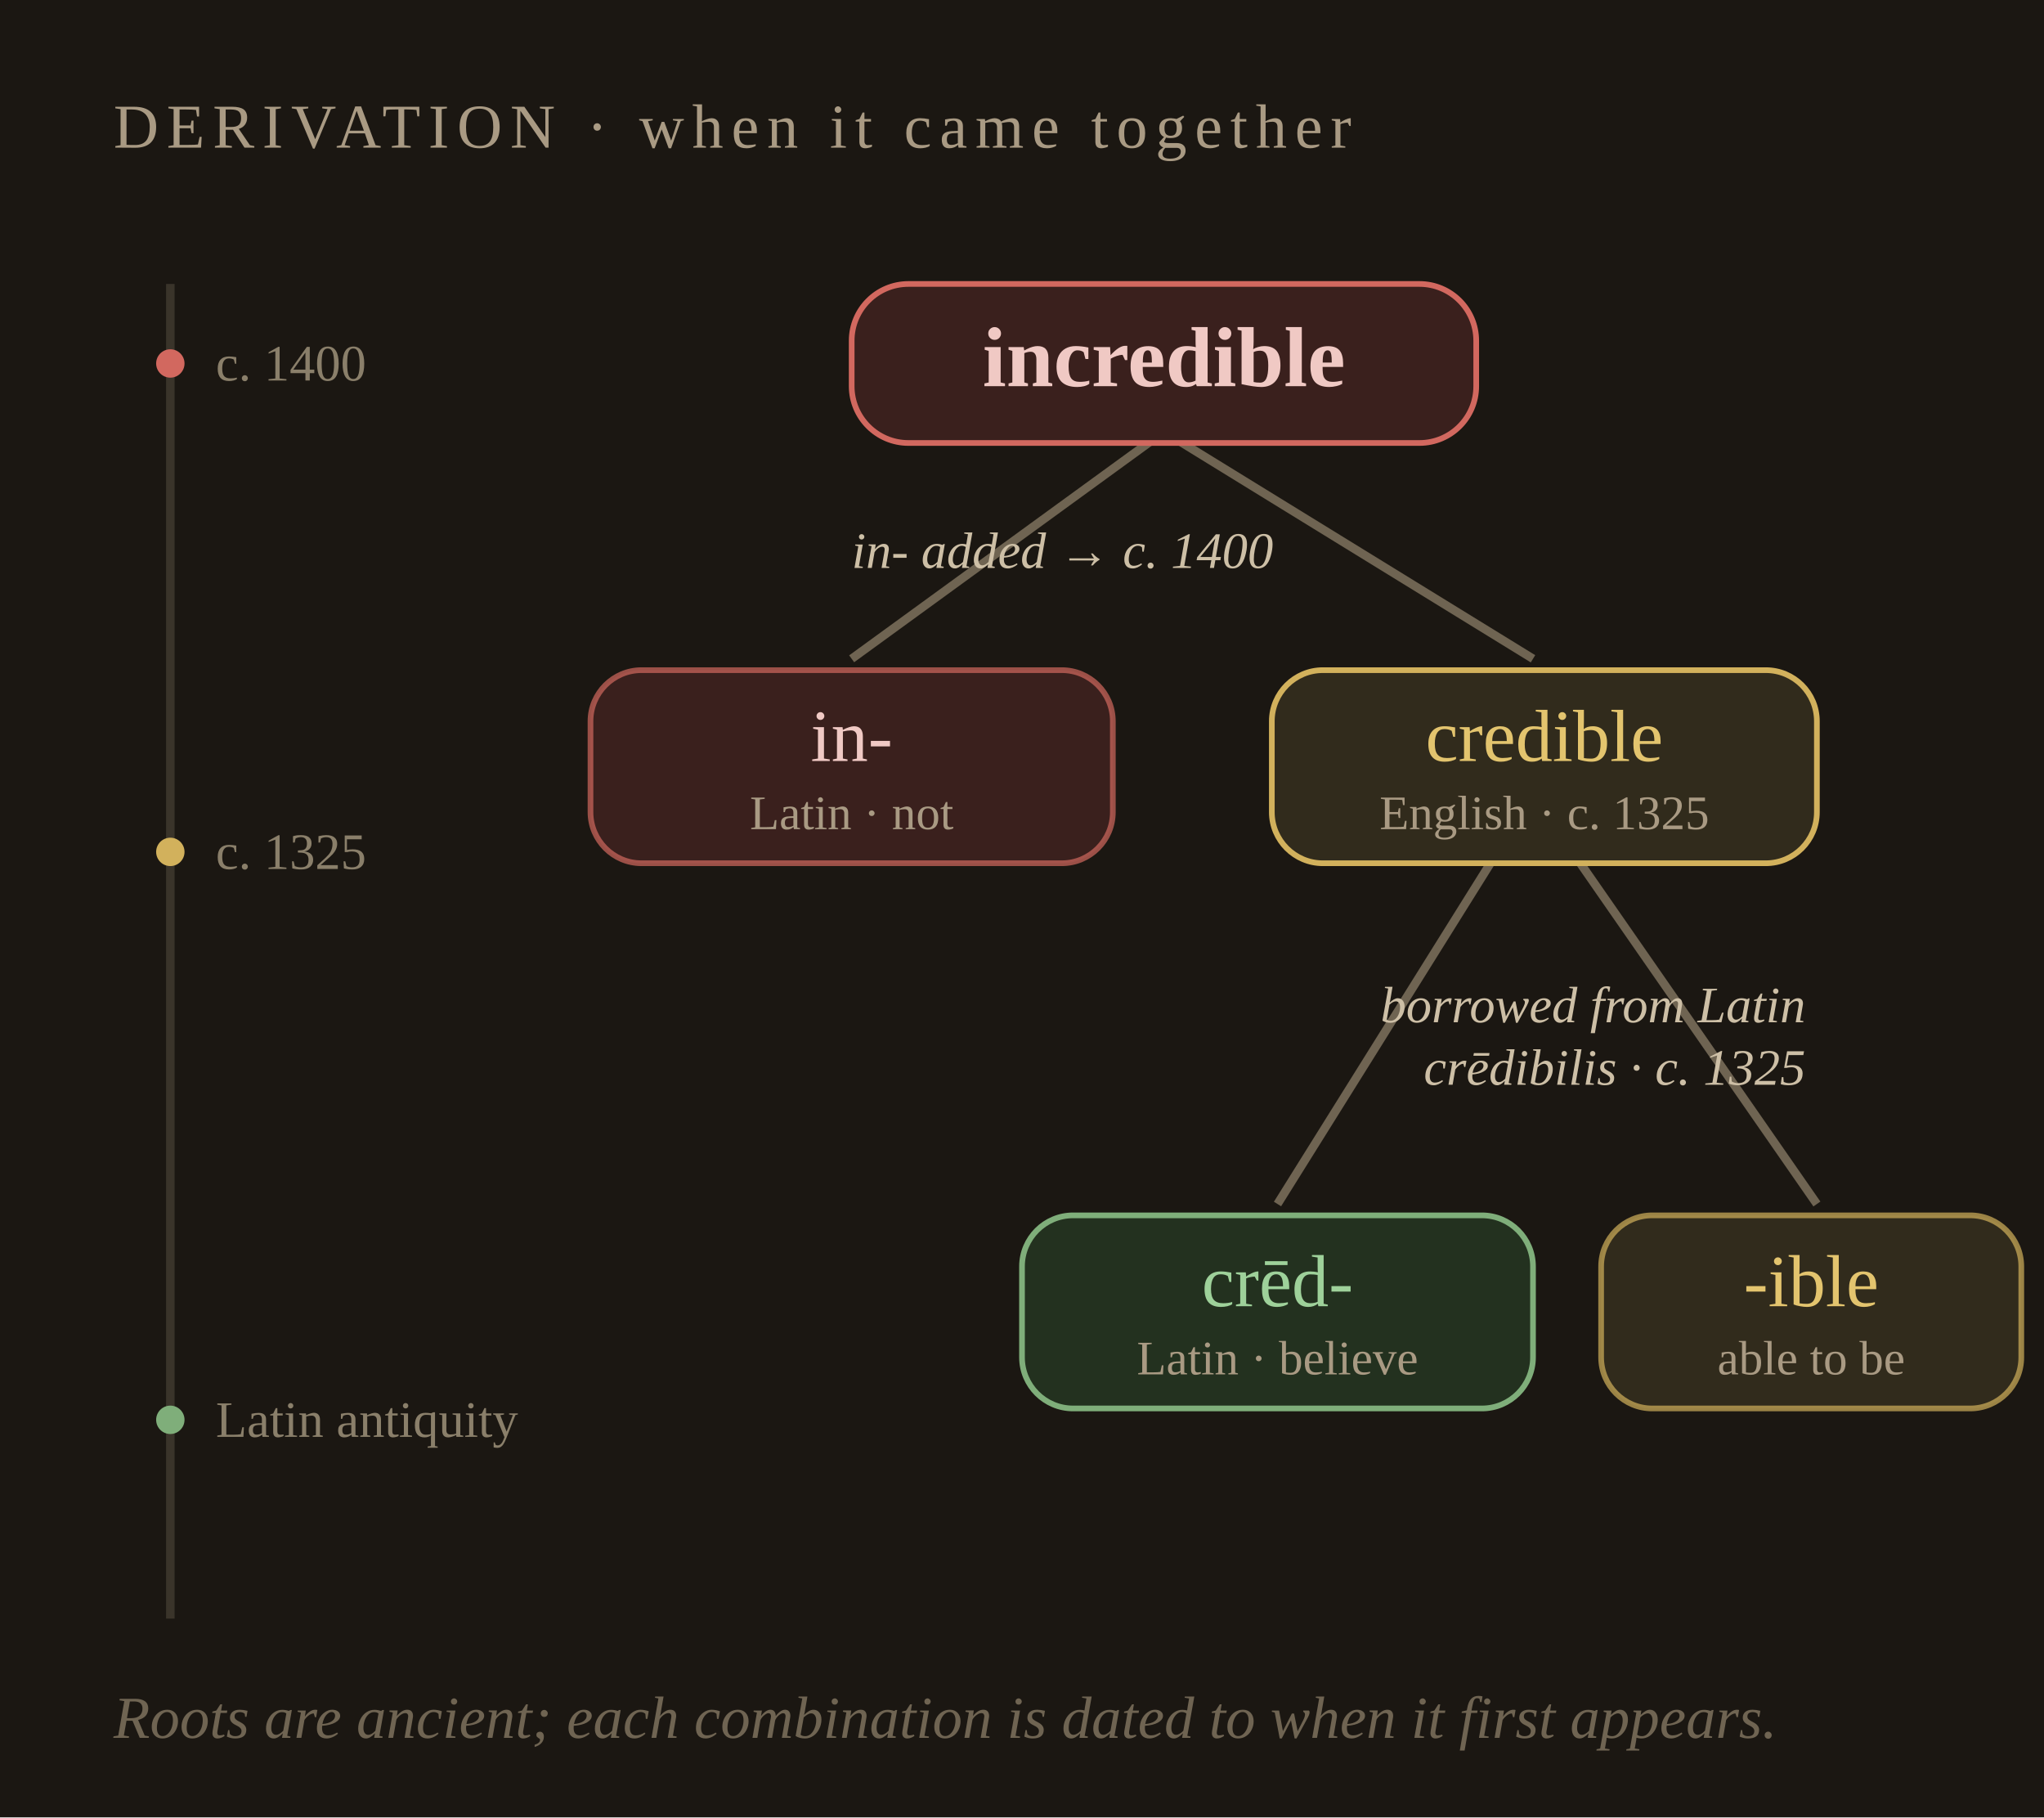
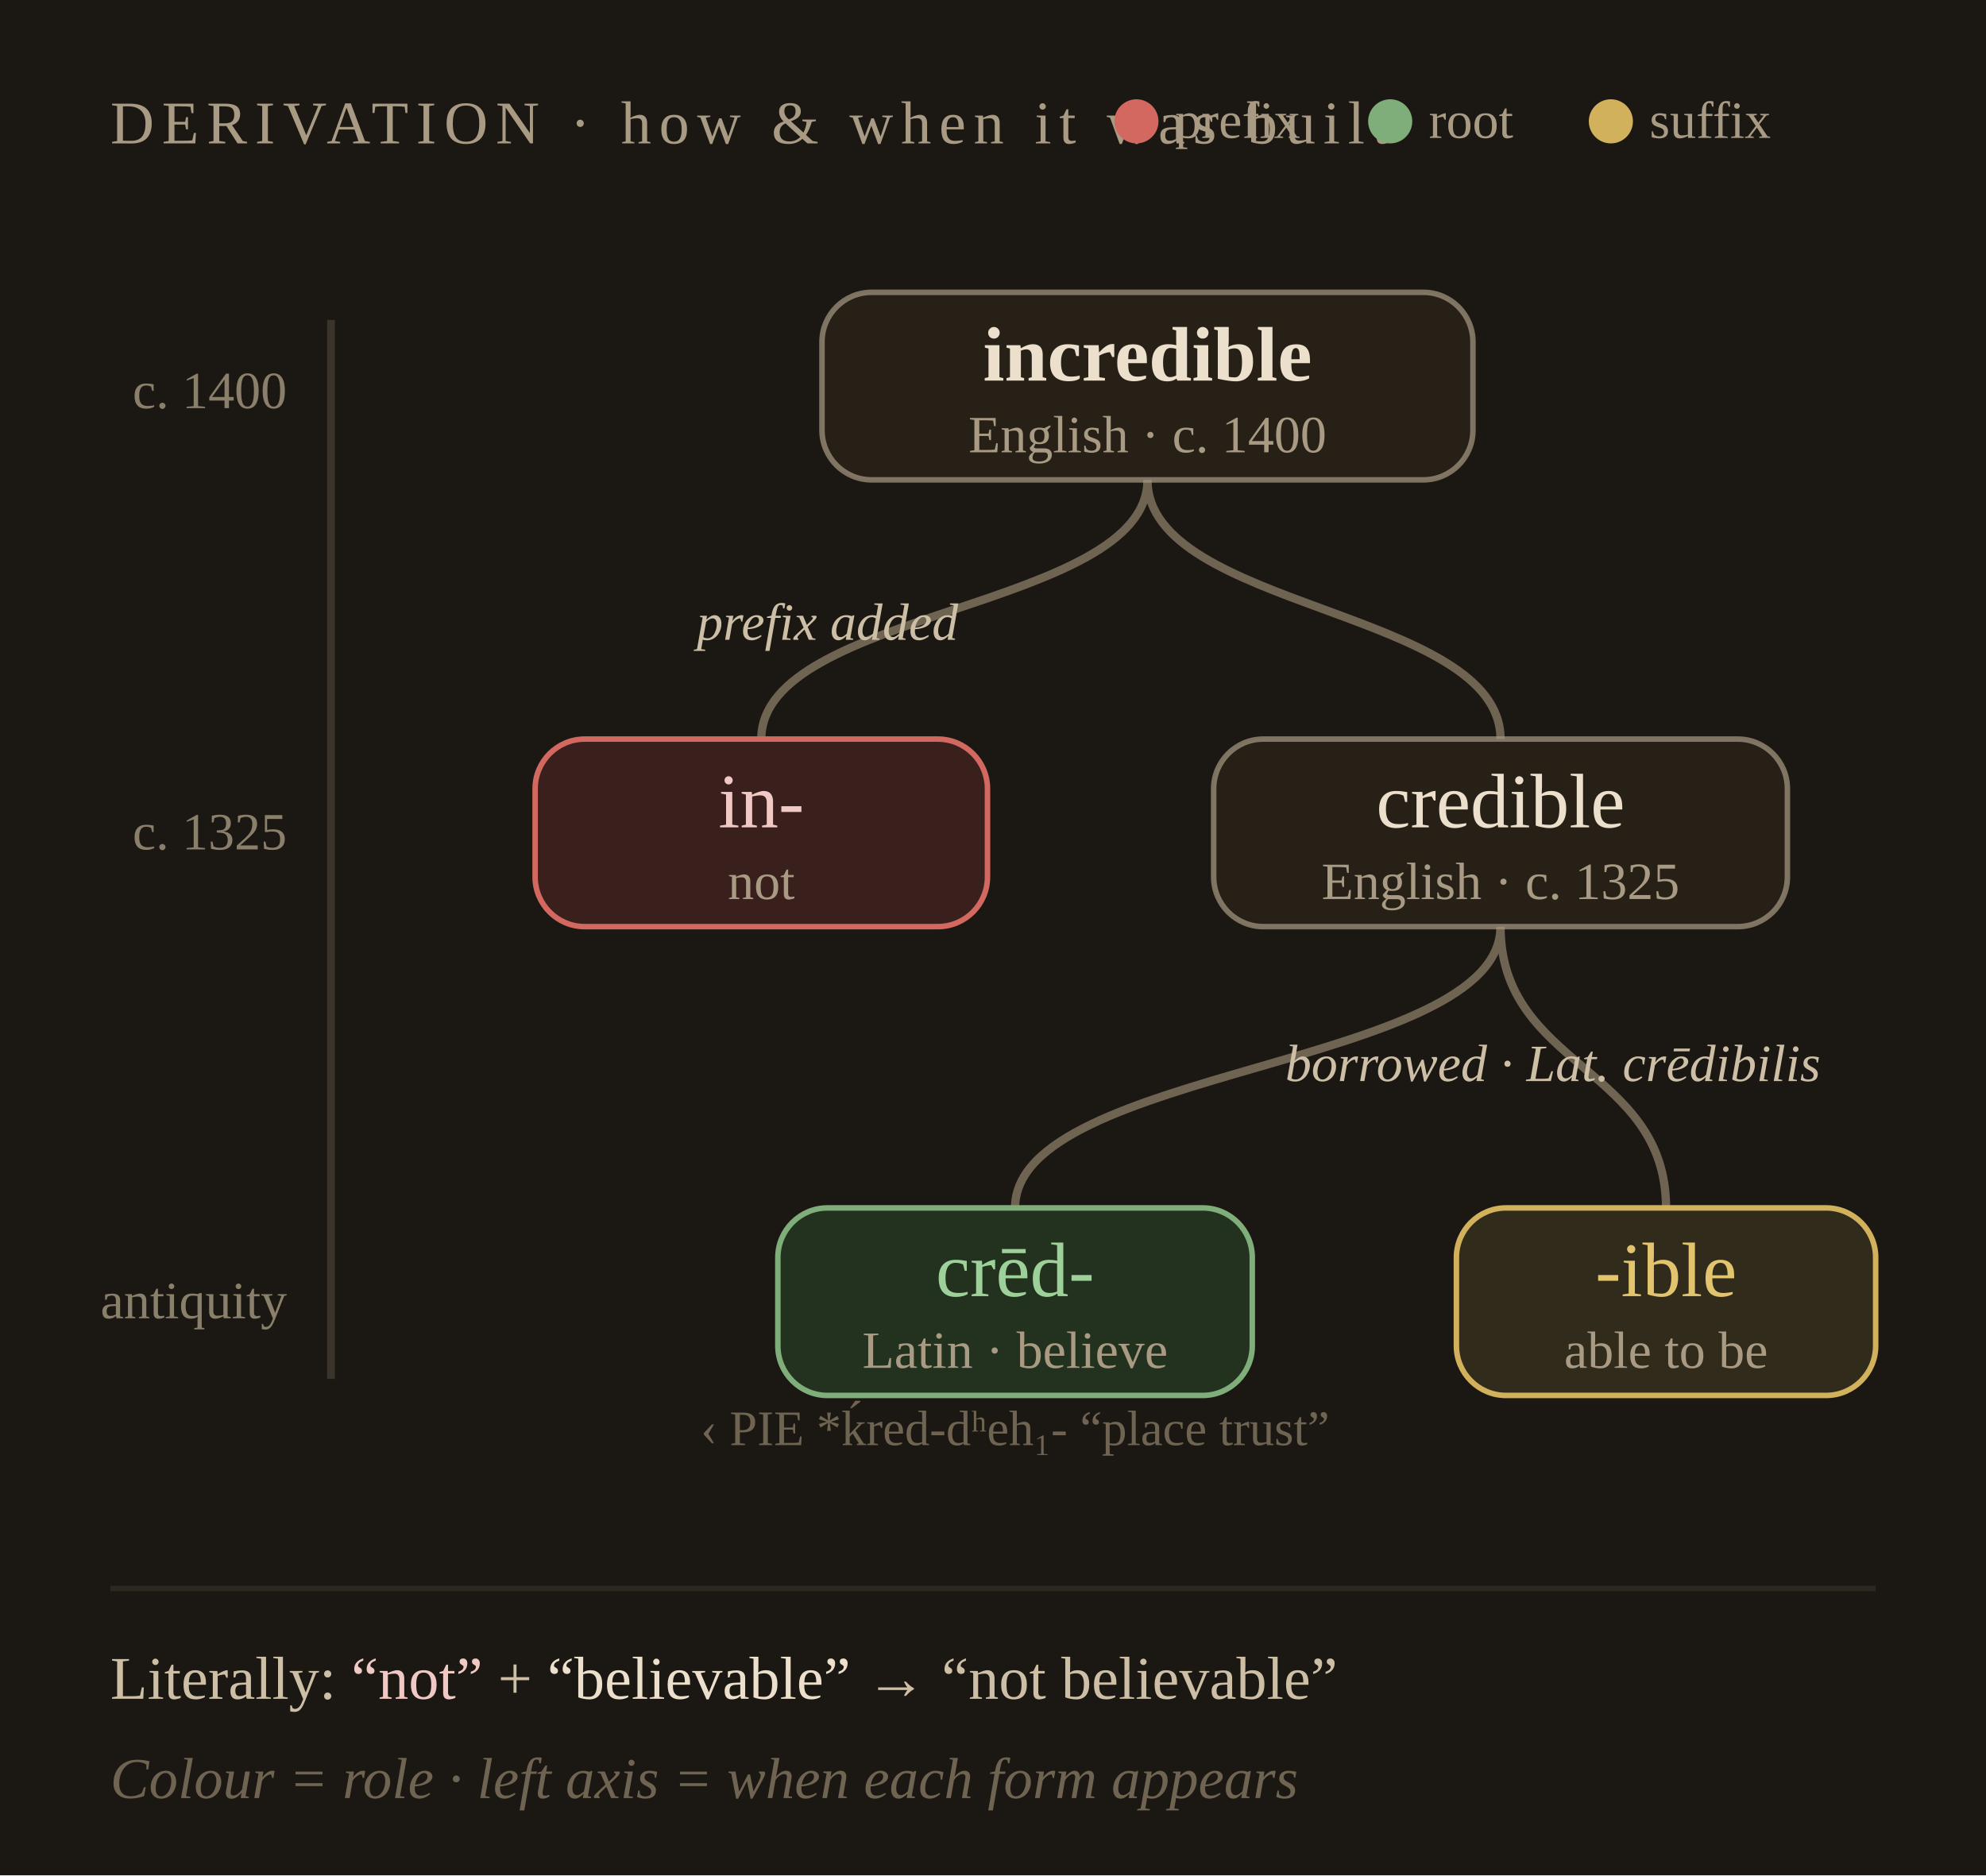
- <svg xmlns="http://www.w3.org/2000/svg" viewBox="0 0 360 320" font-family="Georgia,'Times New Roman',serif">
-   <rect width="360" height="320" fill="#1b1712" />
-   <text x="20" y="26" font-size="11" letter-spacing="1.4" fill="#a99a83">DERIVATION · when it came together</text>
-   <line x1="30" y1="50" x2="30" y2="285" stroke="#3a342a" stroke-width="1.5" />
-   <g font-size="9" fill="#8a7f6a" text-anchor="start">
-     <circle cx="30" cy="64" r="2.5" fill="#d2685f" />
-     <text x="38" y="67">c. 1400</text>
-     <circle cx="30" cy="150" r="2.5" fill="#d2b15c" />
-     <text x="38" y="153">c. 1325</text>
-     <circle cx="30" cy="250" r="2.5" fill="#7fae7a" />
-     <text x="38" y="253">Latin antiquity</text>
+ <svg xmlns="http://www.w3.org/2000/svg" viewBox="0 0 360 340" font-family="Georgia,'Times New Roman',serif">
+   <rect width="360" height="340" fill="#1b1712" />
+   <text x="20" y="26" font-size="11" letter-spacing="1.4" fill="#a99a83">DERIVATION · how &amp; when it was built</text>
+   <g font-size="9.5" fill="#a99a83">
+     <circle cx="206" cy="22" r="4" fill="#d2685f" />
+     <text x="213" y="25">prefix</text>
+     <circle cx="252" cy="22" r="4" fill="#7fae7a" />
+     <text x="259" y="25">root</text>
+     <circle cx="292" cy="22" r="4" fill="#d2b15c" />
+     <text x="299" y="25">suffix</text>
  </g>
-   <g fill="none" stroke="#6f6452" stroke-width="1.5">
-     <path d="M205 76 L150 116" />
-     <path d="M205 76 L270 116" />
-     <path d="M270 140 L225 212" />
-     <path d="M270 140 L320 212" />
+   <line x1="60" y1="58" x2="60" y2="250" stroke="#3a342a" stroke-width="1.4" />
+   <g font-size="9.5" fill="#8a7f6a" text-anchor="end">
+     <text x="52" y="74">c. 1400</text>
+     <text x="52" y="154">c. 1325</text>
+     <text x="52" y="239">antiquity</text>
  </g>
-   <text x="150" y="100" font-size="9" font-style="italic" fill="#cdbfa6">in- added → c. 1400</text>
-   <text x="318" y="180" text-anchor="end" font-size="9" font-style="italic" fill="#cdbfa6">borrowed from Latin</text>
-   <text x="318" y="191" text-anchor="end" font-size="9" font-style="italic" fill="#cdbfa6">crēdibilis · c. 1325</text>
-   <rect x="150" y="50" width="110" height="28" rx="10" fill="#3a201d" stroke="#d2685f" />
-   <text x="205" y="68" text-anchor="middle" font-size="15" font-weight="700" fill="#f0c9c4">incredible</text>
+   <path d="M208 87 C208 110.5 138 110.5 138 134" fill="none" stroke="#6f6452" stroke-width="1.5" />
+   <path d="M208 87 C208 110.5 272 110.5 272 134" fill="none" stroke="#6f6452" stroke-width="1.5" />
+   <path d="M272 168 C272 193.5 184 193.5 184 219" fill="none" stroke="#6f6452" stroke-width="1.5" />
+   <path d="M272 168 C272 193.5 302 193.5 302 219" fill="none" stroke="#6f6452" stroke-width="1.5" />
+   <text x="150" y="116" text-anchor="middle" font-size="9.5" font-style="italic" fill="#cdbfa6">prefix added</text>
+   <text x="330" y="196" text-anchor="end" font-size="9.5" font-style="italic" fill="#cdbfa6">borrowed · Lat. crēdibilis</text>
  <g>
-     <rect x="104" y="118" width="92" height="34" rx="9" fill="#3a201d" stroke="#d2685f" stroke-opacity="0.7" />
-     <text x="150" y="134" text-anchor="middle" font-size="13" fill="#f0c9c4">in-</text>
-     <text x="150" y="146" text-anchor="middle" font-size="8.5" fill="#a99a83">Latin · not</text>
+     <rect x="149" y="53" width="118" height="34" rx="9" fill="#262017" stroke="#a99a83" stroke-opacity="0.7" />
+     <text x="208" y="69" text-anchor="middle" font-size="14" font-weight="700" fill="#ece0cc">incredible</text>
+     <text x="208" y="82" text-anchor="middle" font-size="9.5" fill="#a99a83">English · c. 1400</text>
  </g>
  <g>
-     <rect x="224" y="118" width="96" height="34" rx="9" fill="#312b1c" stroke="#d2b15c" />
-     <text x="272" y="134" text-anchor="middle" font-size="13" fill="#e3c46e">credible</text>
-     <text x="272" y="146" text-anchor="middle" font-size="8.5" fill="#a99a83">English · c. 1325</text>
+     <rect x="97" y="134" width="82" height="34" rx="9" fill="#3a201d" stroke="#d2685f" stroke-opacity="1" />
+     <text x="138" y="150" text-anchor="middle" font-size="14" fill="#f0c9c4">in-</text>
+     <text x="138" y="163" text-anchor="middle" font-size="9.5" fill="#a99a83">not</text>
  </g>
  <g>
-     <rect x="180" y="214" width="90" height="34" rx="9" fill="#23311f" stroke="#7fae7a" />
-     <text x="225" y="230" text-anchor="middle" font-size="13" fill="#9ed19a">crēd-</text>
-     <text x="225" y="242" text-anchor="middle" font-size="8.5" fill="#a99a83">Latin · believe</text>
+     <rect x="220" y="134" width="104" height="34" rx="9" fill="#262017" stroke="#a99a83" stroke-opacity="0.7" />
+     <text x="272" y="150" text-anchor="middle" font-size="14" fill="#ece0cc">credible</text>
+     <text x="272" y="163" text-anchor="middle" font-size="9.5" fill="#a99a83">English · c. 1325</text>
  </g>
  <g>
-     <rect x="282" y="214" width="74" height="34" rx="9" fill="#312b1c" stroke="#d2b15c" stroke-opacity="0.7" />
-     <text x="319" y="230" text-anchor="middle" font-size="13" fill="#e3c46e">-ible</text>
-     <text x="319" y="242" text-anchor="middle" font-size="8.5" fill="#a99a83">able to be</text>
+     <rect x="141" y="219" width="86" height="34" rx="9" fill="#23311f" stroke="#7fae7a" stroke-opacity="1" />
+     <text x="184" y="235" text-anchor="middle" font-size="14" fill="#9ed19a">crēd-</text>
+     <text x="184" y="248" text-anchor="middle" font-size="9.5" fill="#a99a83">Latin · believe</text>
  </g>
-   <text x="20" y="306" font-size="10.5" font-style="italic" fill="#6f6452">Roots are ancient; each combination is dated to when it first appears.</text>
+   <g>
+     <rect x="264" y="219" width="76" height="34" rx="9" fill="#312b1c" stroke="#d2b15c" stroke-opacity="1" />
+     <text x="302" y="235" text-anchor="middle" font-size="14" fill="#e3c46e">-ible</text>
+     <text x="302" y="248" text-anchor="middle" font-size="9.5" fill="#a99a83">able to be</text>
+   </g>
+   <text x="184" y="262" text-anchor="middle" font-size="9" fill="#6f6452">‹ PIE *ḱred-dʰeh₁- “place trust”</text>
+   <line x1="20" y1="288" x2="340" y2="288" stroke="#2c2820" stroke-width="1" />
+   <text x="20" y="308" font-size="11" fill="#cdbfa6">Literally: <tspan fill="#f0c9c4">“not”</tspan> + <tspan fill="#ece0cc">“believable”</tspan> → “not believable”</text>
+   <text x="20" y="326" font-size="10.5" font-style="italic" fill="#6f6452">Colour = role · left axis = when each form appears</text>
</svg>
